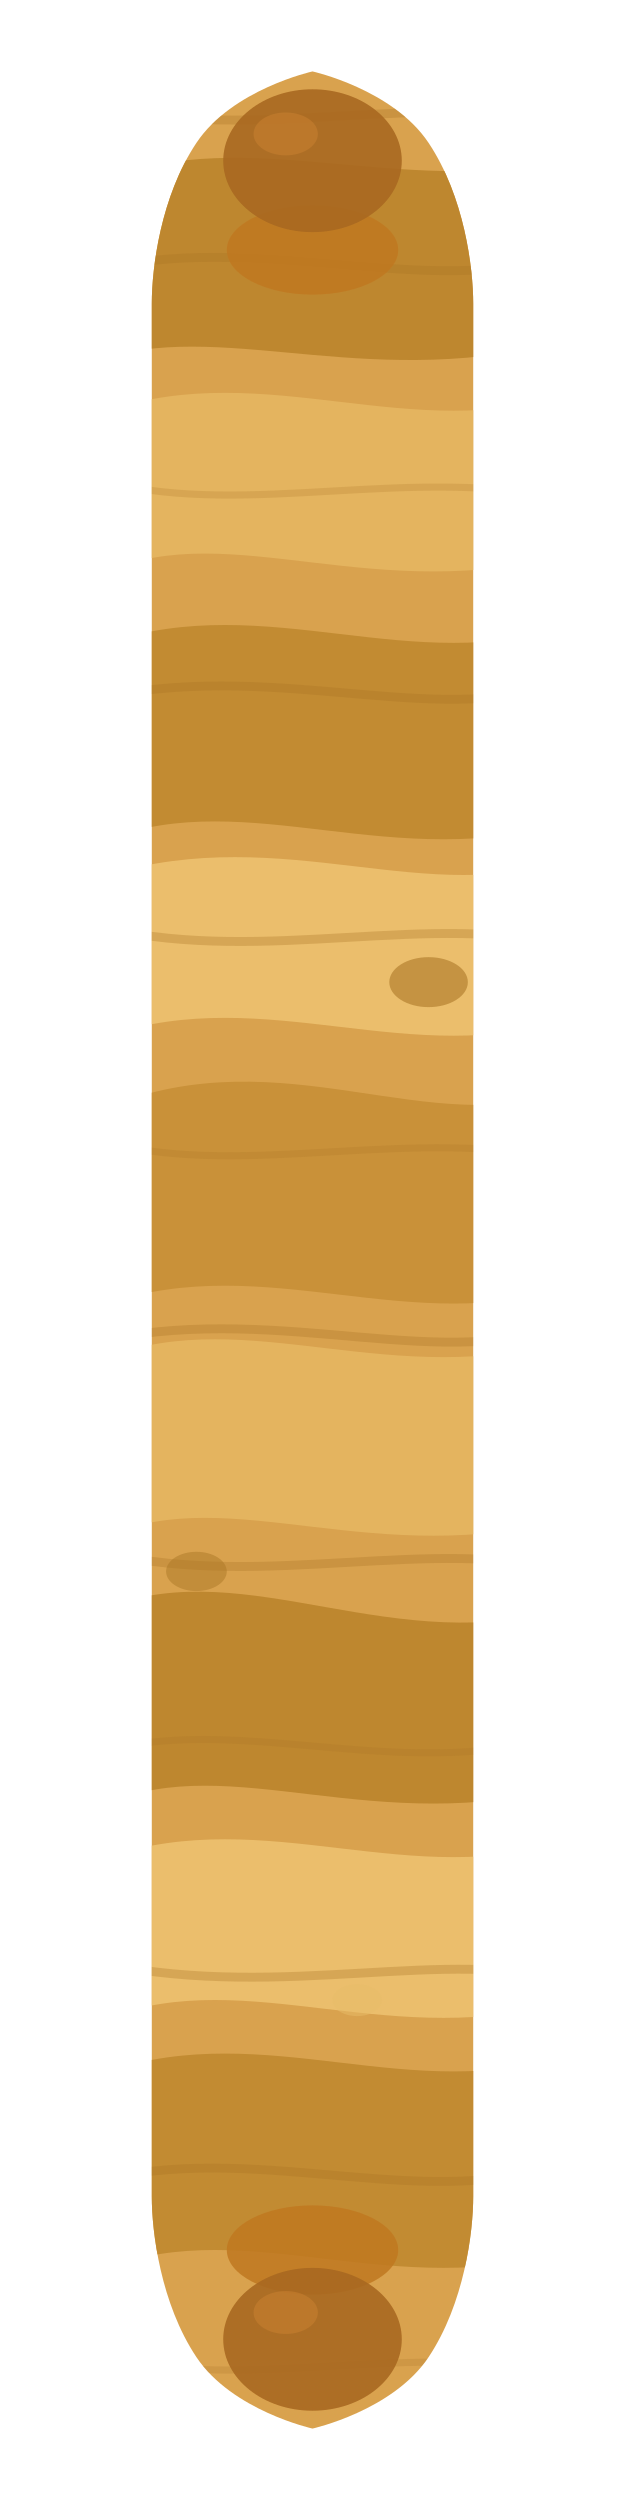
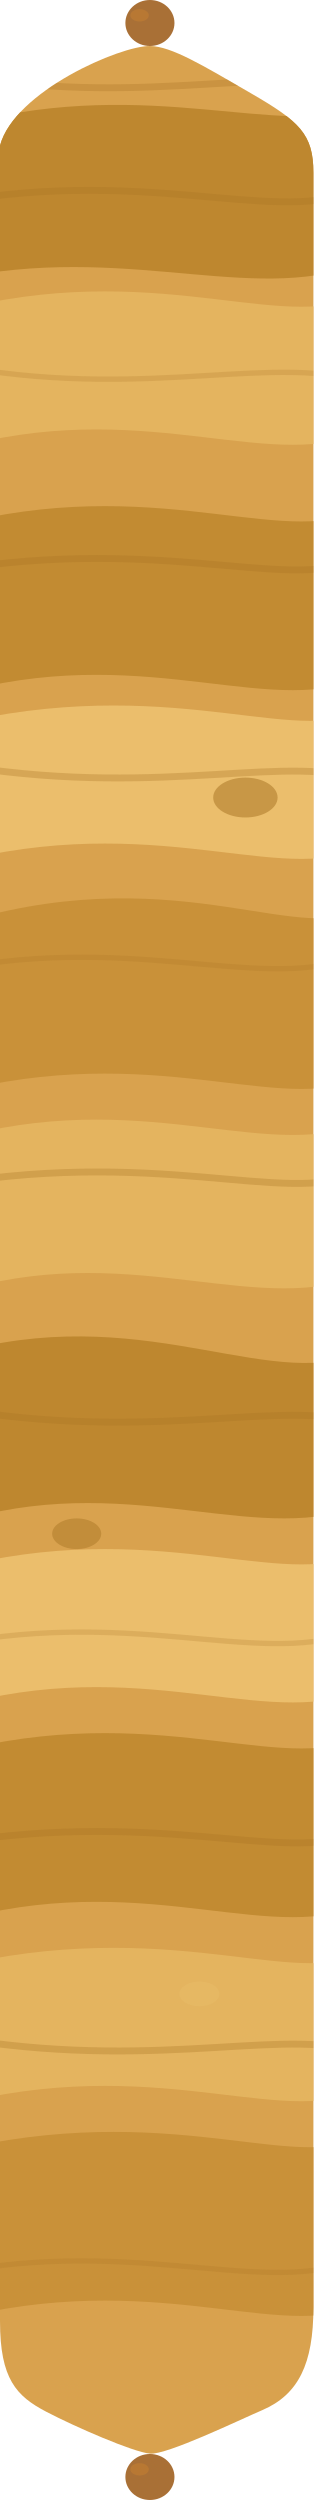
- <svg xmlns="http://www.w3.org/2000/svg" viewBox="0 0 35 140">
+ <svg xmlns="http://www.w3.org/2000/svg" viewBox="0 0 21.44 163">
  <defs>
    <clipPath id="sausageShape">
-       <path fill-rule="evenodd" d="         M 17.5 4         C 17.5 4 22 5 24 8         C 26 11 26.5 15 26.5 17         L 26.5 123         C 26.5 125 26 129 24 132         C 22 135 17.5 136 17.5 136         C 17.5 136 13 135 11 132         C 9 129 8.5 125 8.5 123         L 8.5 17         C 8.5 15 9 11 11 8         C 13 5 17.5 4 17.5 4         Z       " />
-     </clipPath>
-     <clipPath id="tieTopClip">
-       <ellipse cx="17.5" cy="9" rx="5.5" ry="4" />
-     </clipPath>
-     <clipPath id="tieBotClip">
-       <ellipse cx="17.5" cy="131" rx="5.5" ry="4" />
+       <path transform="matrix(1,0,0,-1,9.775,3)" d="M0 0C-1.924 .019-8.807-2.937-9.775-6.482-10.111-7.711-9.775-144.562-9.775-148.339-9.775-152.116-8.699-153.23-6.764-154.243-4.828-155.255-1.087-156.876 0-156.977 1.087-157.078 5.869-154.764 7.325-154.141 9.691-153.128 10.659-151.103 10.659-147.457V-8.254C10.659-5.747 9.745-4.912 6.599-3.089 3.453-1.266 1.399-.014 0 0" />
    </clipPath>
  </defs>
  <g clip-path="url(#sausageShape)">
-     <rect x="6" y="2" width="24" height="138" fill="#D9A24E" />
-     <path fill="#BE872F" d="M 6 10 C 14 7 22 11 32 9 L 32 19 C 21 22 13 18 6 20 Z" />
-     <path fill="#C28B32" d="M 6 36 C 15 33 23 38 32 35 L 32 46 C 22 49 14 44 6 47 Z" />
-     <path fill="#C99139" d="M 6 62 C 16 58 24 64 32 61 L 32 72 C 23 75 15 70 6 73 Z" />
-     <path fill="#BE872F" d="M 6 90 C 14 87 22 93 32 90 L 32 100 C 21 103 13 98 6 101 Z" />
-     <path fill="#C28B32" d="M 6 116 C 15 113 23 118 32 115 L 32 126 C 22 129 14 124 6 127 Z" />
-     <path fill="#E4B45F" d="M 6 23 C 15 20 23 25 32 22 L 32 31 C 21 34 13 29 6 32 Z" />
-     <path fill="#EBBE6C" d="M 6 49 C 16 46 24 51 32 48 L 32 57 C 23 60 15 55 6 58 Z" />
-     <path fill="#E4B45F" d="M 6 76 C 14 73 22 78 32 75 L 32 85 C 21 88 13 83 6 86 Z" />
-     <path fill="#EBBE6C" d="M 6 104 C 15 101 23 106 32 103 L 32 112 C 22 115 14 110 6 113 Z" />
-     <g stroke="#A9742450" fill="none" stroke-width="0.5" stroke-linecap="round">
-       <path d="M 6 6  C 14 8  24 5  32 7" />
-       <path d="M 6 15 C 15 13 25 17 32 14" />
-       <path d="M 6 27 C 14 29 23 26 32 28" stroke-width="0.4" opacity="0.7" />
-       <path d="M 6 39 C 16 37 25 41 32 38" />
-       <path d="M 6 52 C 15 54 24 51 32 53" />
-       <path d="M 6 64 C 14 66 23 63 32 65" stroke-width="0.4" opacity="0.7" />
-       <path d="M 6 75 C 16 73 25 77 32 74" />
-       <path d="M 6 87 C 15 89 24 86 32 88" />
-       <path d="M 6 98 C 14 96 23 100 32 97" stroke-width="0.4" opacity="0.7" />
-       <path d="M 6 110 C 16 112 25 109 32 111" />
-       <path d="M 6 122 C 15 120 24 124 32 121" />
-       <path d="M 6 132 C 14 134 23 131 32 133" stroke-width="0.4" opacity="0.7" />
+     <rect x="-2" y="-2" width="26" height="167" fill="#D9A24E" />
+     <path fill="#BE872F" d="M -2 8  C 10 5  18 9  24 7  L 24 17 C 17 20 9 16 -2 18 Z" />
+     <path fill="#C28B32" d="M -2 34 C 11 31 19 36 24 33 L 24 44 C 18 47 10 42 -2 45 Z" />
+     <path fill="#C99139" d="M -2 60 C 12 56 20 62 24 59 L 24 70 C 19 73 11 68 -2 71 Z" />
+     <path fill="#BE872F" d="M -2 88 C 10 85 18 91 24 88 L 24 98 C 17 101 9 96 -2 99 Z" />
+     <path fill="#C28B32" d="M -2 114 C 11 111 19 116 24 113 L 24 124 C 18 127 10 122 -2 125 Z" />
+     <path fill="#C99139" d="M -2 140 C 12 137 20 142 24 139 L 24 150 C 19 153 11 148 -2 151 Z" />
+     <path fill="#E4B45F" d="M -2 20 C 11 17 19 22 24 19 L 24 28 C 18 31 10 26 -2 29 Z" />
+     <path fill="#EBBE6C" d="M -2 47 C 12 44 20 49 24 46 L 24 55 C 19 58 11 53 -2 56 Z" />
+     <path fill="#E4B45F" d="M -2 74 C 10 71 18 76 24 73 L 24 83 C 17 86 9 81 -2 84 Z" />
+     <path fill="#EBBE6C" d="M -2 102 C 11 99 19 104 24 101 L 24 110 C 18 113 10 108 -2 111 Z" />
+     <path fill="#E4B45F" d="M -2 128 C 12 125 20 130 24 127 L 24 136 C 19 139 11 134 -2 137 Z" />
+     <g stroke="#A9742450" fill="none" stroke-width="0.45" stroke-linecap="round">
+       <path d="M -2 5  C 10 7  18 4  24 6" />
+       <path d="M -2 13 C 11 11 19 15 24 12" />
+       <path d="M -2 24 C 10 26 18 23 24 25" stroke-width="0.35" opacity="0.7" />
+       <path d="M -2 37 C 12 35 20 39 24 36" />
+       <path d="M -2 50 C 11 52 19 49 24 51" />
+       <path d="M -2 63 C 10 61 18 65 24 62" stroke-width="0.35" opacity="0.7" />
+       <path d="M -2 77 C 12 75 20 79 24 76" />
+       <path d="M -2 92 C 11 94 19 91 24 93" />
+       <path d="M -2 107 C 10 105 18 109 24 106" stroke-width="0.35" opacity="0.7" />
+       <path d="M -2 120 C 12 118 20 122 24 119" />
+       <path d="M -2 133 C 11 135 19 132 24 134" />
+       <path d="M -2 148 C 10 146 18 150 24 147" stroke-width="0.35" opacity="0.7" />
    </g>
-     <ellipse cx="24" cy="55" rx="2.2" ry="1.4" fill="#AB7726" opacity="0.6" />
-     <ellipse cx="11" cy="88" rx="1.7" ry="1.1" fill="#AB7726" opacity="0.5" />
-     <ellipse cx="20" cy="112" rx="1.4" ry="0.9" fill="#E8BC68" opacity="0.5" />
+     <ellipse cx="16" cy="52" rx="2.1" ry="1.3" fill="#AB7726" opacity="0.55" />
+     <ellipse cx="5" cy="100" rx="1.6" ry="1.0" fill="#AB7726" opacity="0.5" />
+     <ellipse cx="13" cy="130" rx="1.3" ry="0.8" fill="#E8BC68" opacity="0.5" />
  </g>
-   <ellipse cx="17.5" cy="14" rx="4.8" ry="2.5" fill="#C07820" opacity="0.85" />
-   <ellipse cx="17.5" cy="9" rx="5" ry="4" fill="#A86820" opacity="0.9" />
-   <ellipse cx="16" cy="7.5" rx="1.8" ry="1.2" fill="#C88030" opacity="0.55" />
-   <ellipse cx="17.5" cy="126" rx="4.8" ry="2.5" fill="#C07820" opacity="0.85" />
-   <ellipse cx="17.5" cy="131" rx="5" ry="4" fill="#A86820" opacity="0.9" />
-   <ellipse cx="16" cy="129.5" rx="1.8" ry="1.2" fill="#C88030" opacity="0.55" />
+   <ellipse cx="9.775" cy="1.5" rx="1.6" ry="1.5" fill="#A06020" opacity="0.9" />
+   <ellipse cx="9.1" cy="1.0" rx="0.6" ry="0.4" fill="#C88030" opacity="0.5" />
+   <ellipse cx="9.775" cy="161.5" rx="1.6" ry="1.5" fill="#A06020" opacity="0.9" />
+   <ellipse cx="9.1" cy="161.0" rx="0.6" ry="0.4" fill="#C88030" opacity="0.5" />
</svg>
